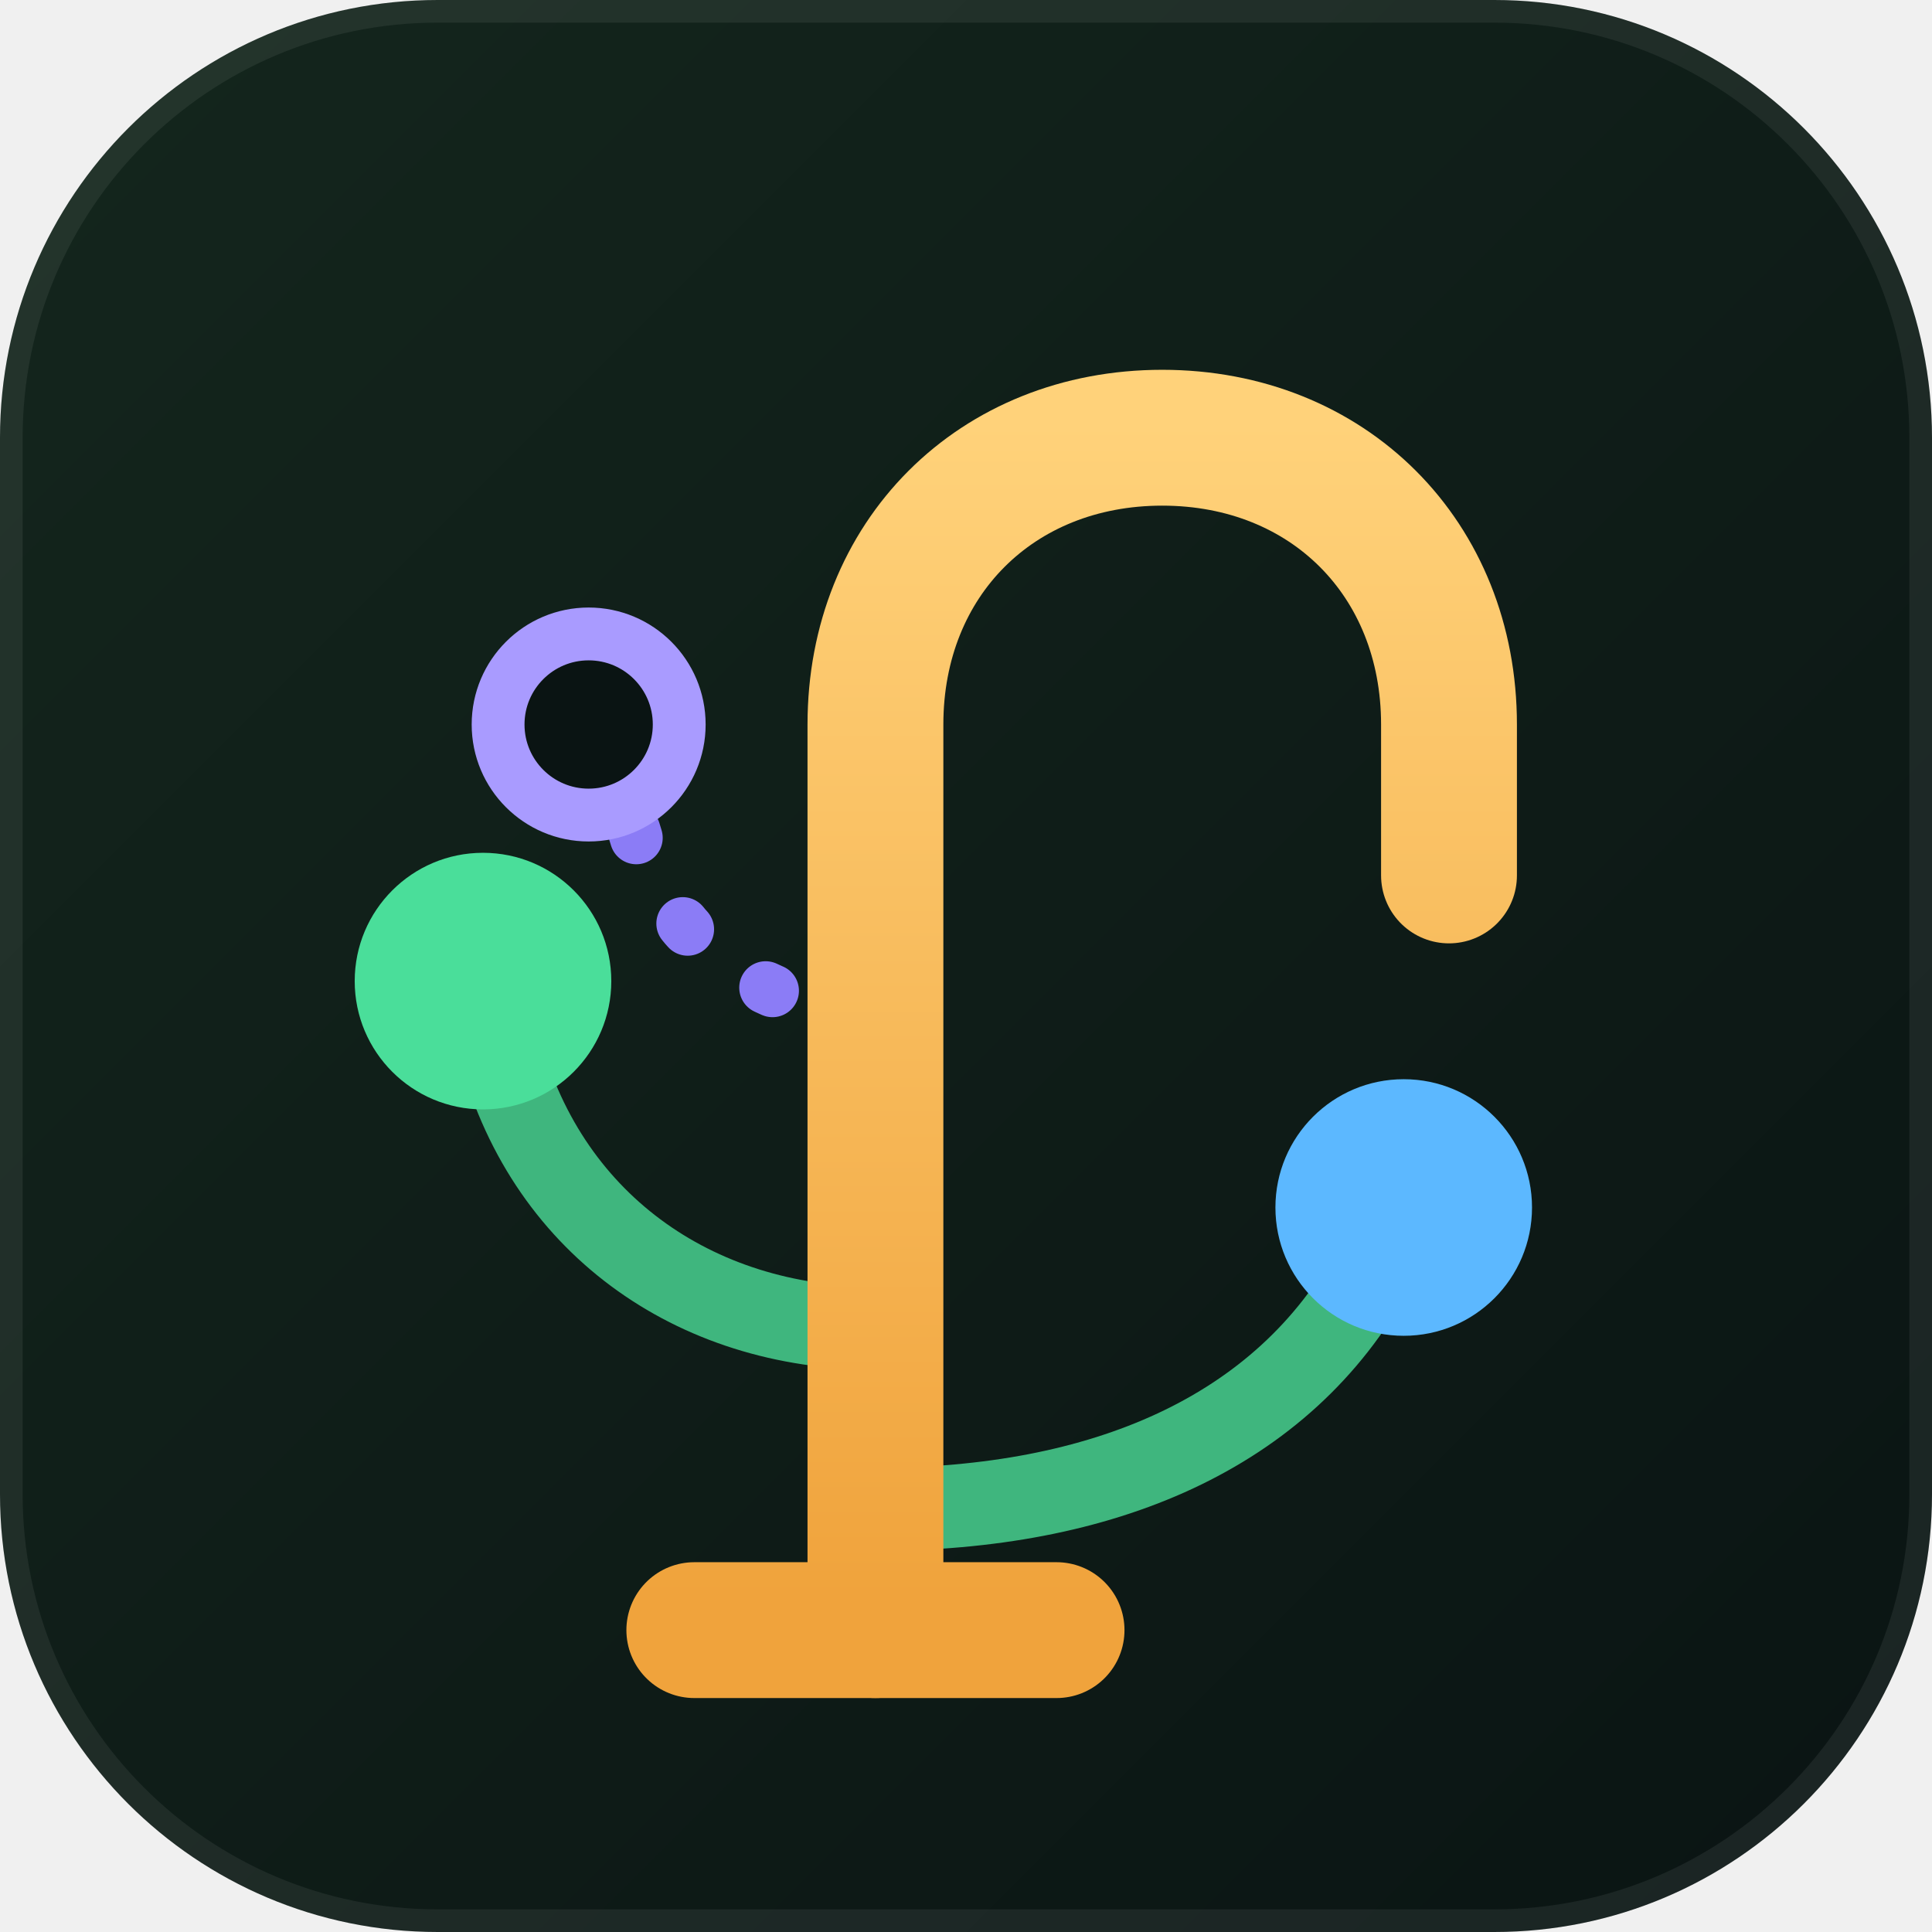
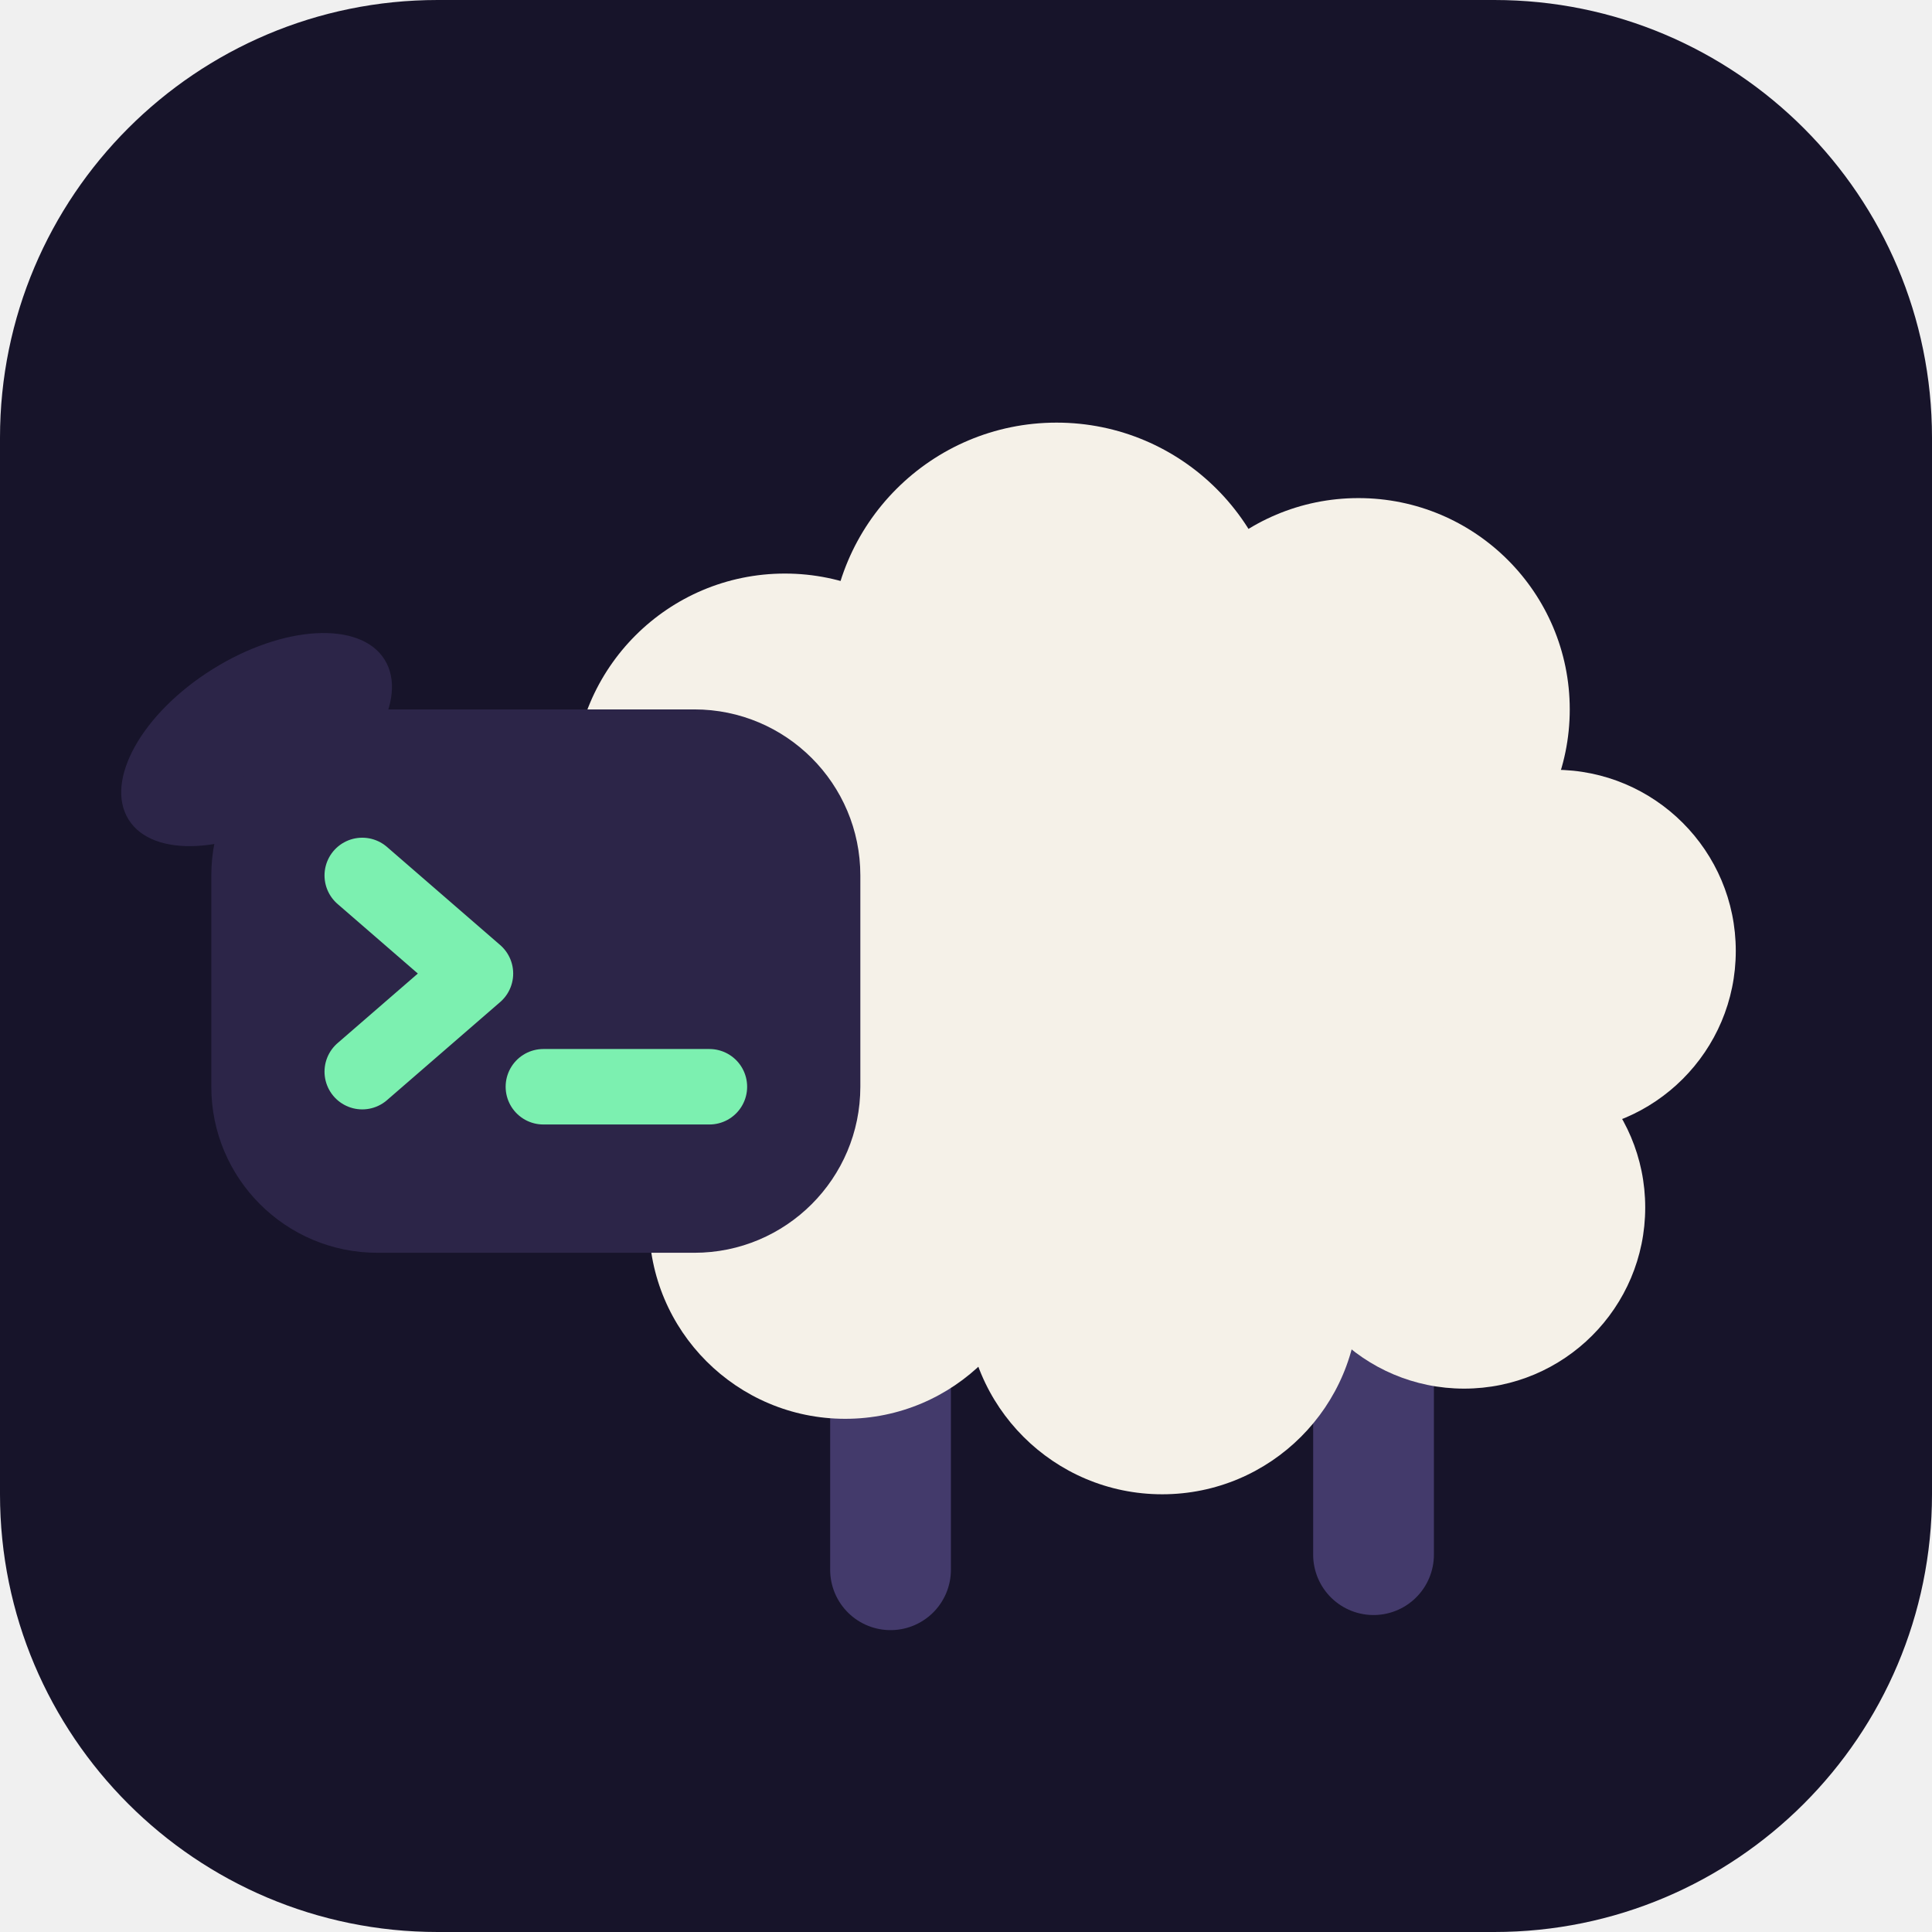
<svg xmlns="http://www.w3.org/2000/svg" width="256" height="256" viewBox="0 0 256 256" fill="none">
-   <defs>
-     <linearGradient id="bg" x1="0" y1="0" x2="256" y2="256" gradientUnits="userSpaceOnUse">
-       <stop offset="0" stop-color="#14261D" />
-       <stop offset="1" stop-color="#0A1413" />
-     </linearGradient>
-     <linearGradient id="crook" x1="128" y1="56" x2="128" y2="212" gradientUnits="userSpaceOnUse">
-       <stop offset="0" stop-color="#FFD27A" />
-       <stop offset="1" stop-color="#F0A33C" />
-     </linearGradient>
-   </defs>
-   <rect width="256" height="256" rx="58" fill="url(#bg)" />
-   <rect x="1.5" y="1.5" width="253" height="253" rx="56.5" stroke="#FFFFFF" stroke-opacity="0.07" stroke-width="3" />
-   <g stroke="#3FB67E" stroke-width="11" stroke-linecap="round">
-     <path d="M116 176C92 176 72 162 66 138" />
-     <path d="M116 200C146 200 170 190 182 168" />
+   <rect width="256" height="256" rx="58" fill="#17142A" />
+   <g stroke="#433A6B" stroke-width="16" stroke-linecap="round">
+     <path d="M118 170v38" />
+     <path d="M182 168v38" />
  </g>
-   <path d="M116 134C100 134 88 124 84 110" stroke="#8B7CF6" stroke-width="7" stroke-linecap="round" stroke-dasharray="1 13" />
-   <path d="M116 216V96C116 74 132 58 154 58C176 58 192 74 192 96V116" stroke="url(#crook)" stroke-width="18" stroke-linecap="round" stroke-linejoin="round" />
-   <circle cx="64" cy="130" r="17" fill="#4ADE9A" />
-   <circle cx="186" cy="160" r="17" fill="#5CB8FF" />
-   <circle cx="78" cy="96" r="12" fill="#0A1413" stroke="#A99BFF" stroke-width="7" />
-   <path d="M92 216H140" stroke="url(#crook)" stroke-width="18" stroke-linecap="round" />
+   <g fill="#F5F1E8">
+     <ellipse cx="150" cy="128" rx="66" ry="46" />
+     <circle cx="104" cy="104" r="28" />
+     <circle cx="140" cy="86" r="30" />
+     <circle cx="180" cy="94" r="28" />
+     <circle cx="206" cy="126" r="24" />
+     <circle cx="194" cy="160" r="24" />
+     <circle cx="154" cy="172" r="26" />
+     <circle cx="112" cy="162" r="26" />
+   </g>
+   <ellipse cx="34" cy="98" rx="20" ry="11" transform="rotate(-32 34 98)" fill="#2C2548" />
+   <rect x="28" y="94" width="86" height="72" rx="22" fill="#2C2548" />
+   <path d="M48 116l15 13-15 13" stroke="#7CF0B0" stroke-width="10" stroke-linecap="round" stroke-linejoin="round" />
+   <path d="M72 144h22" stroke="#7CF0B0" stroke-width="10" stroke-linecap="round" />
</svg>
